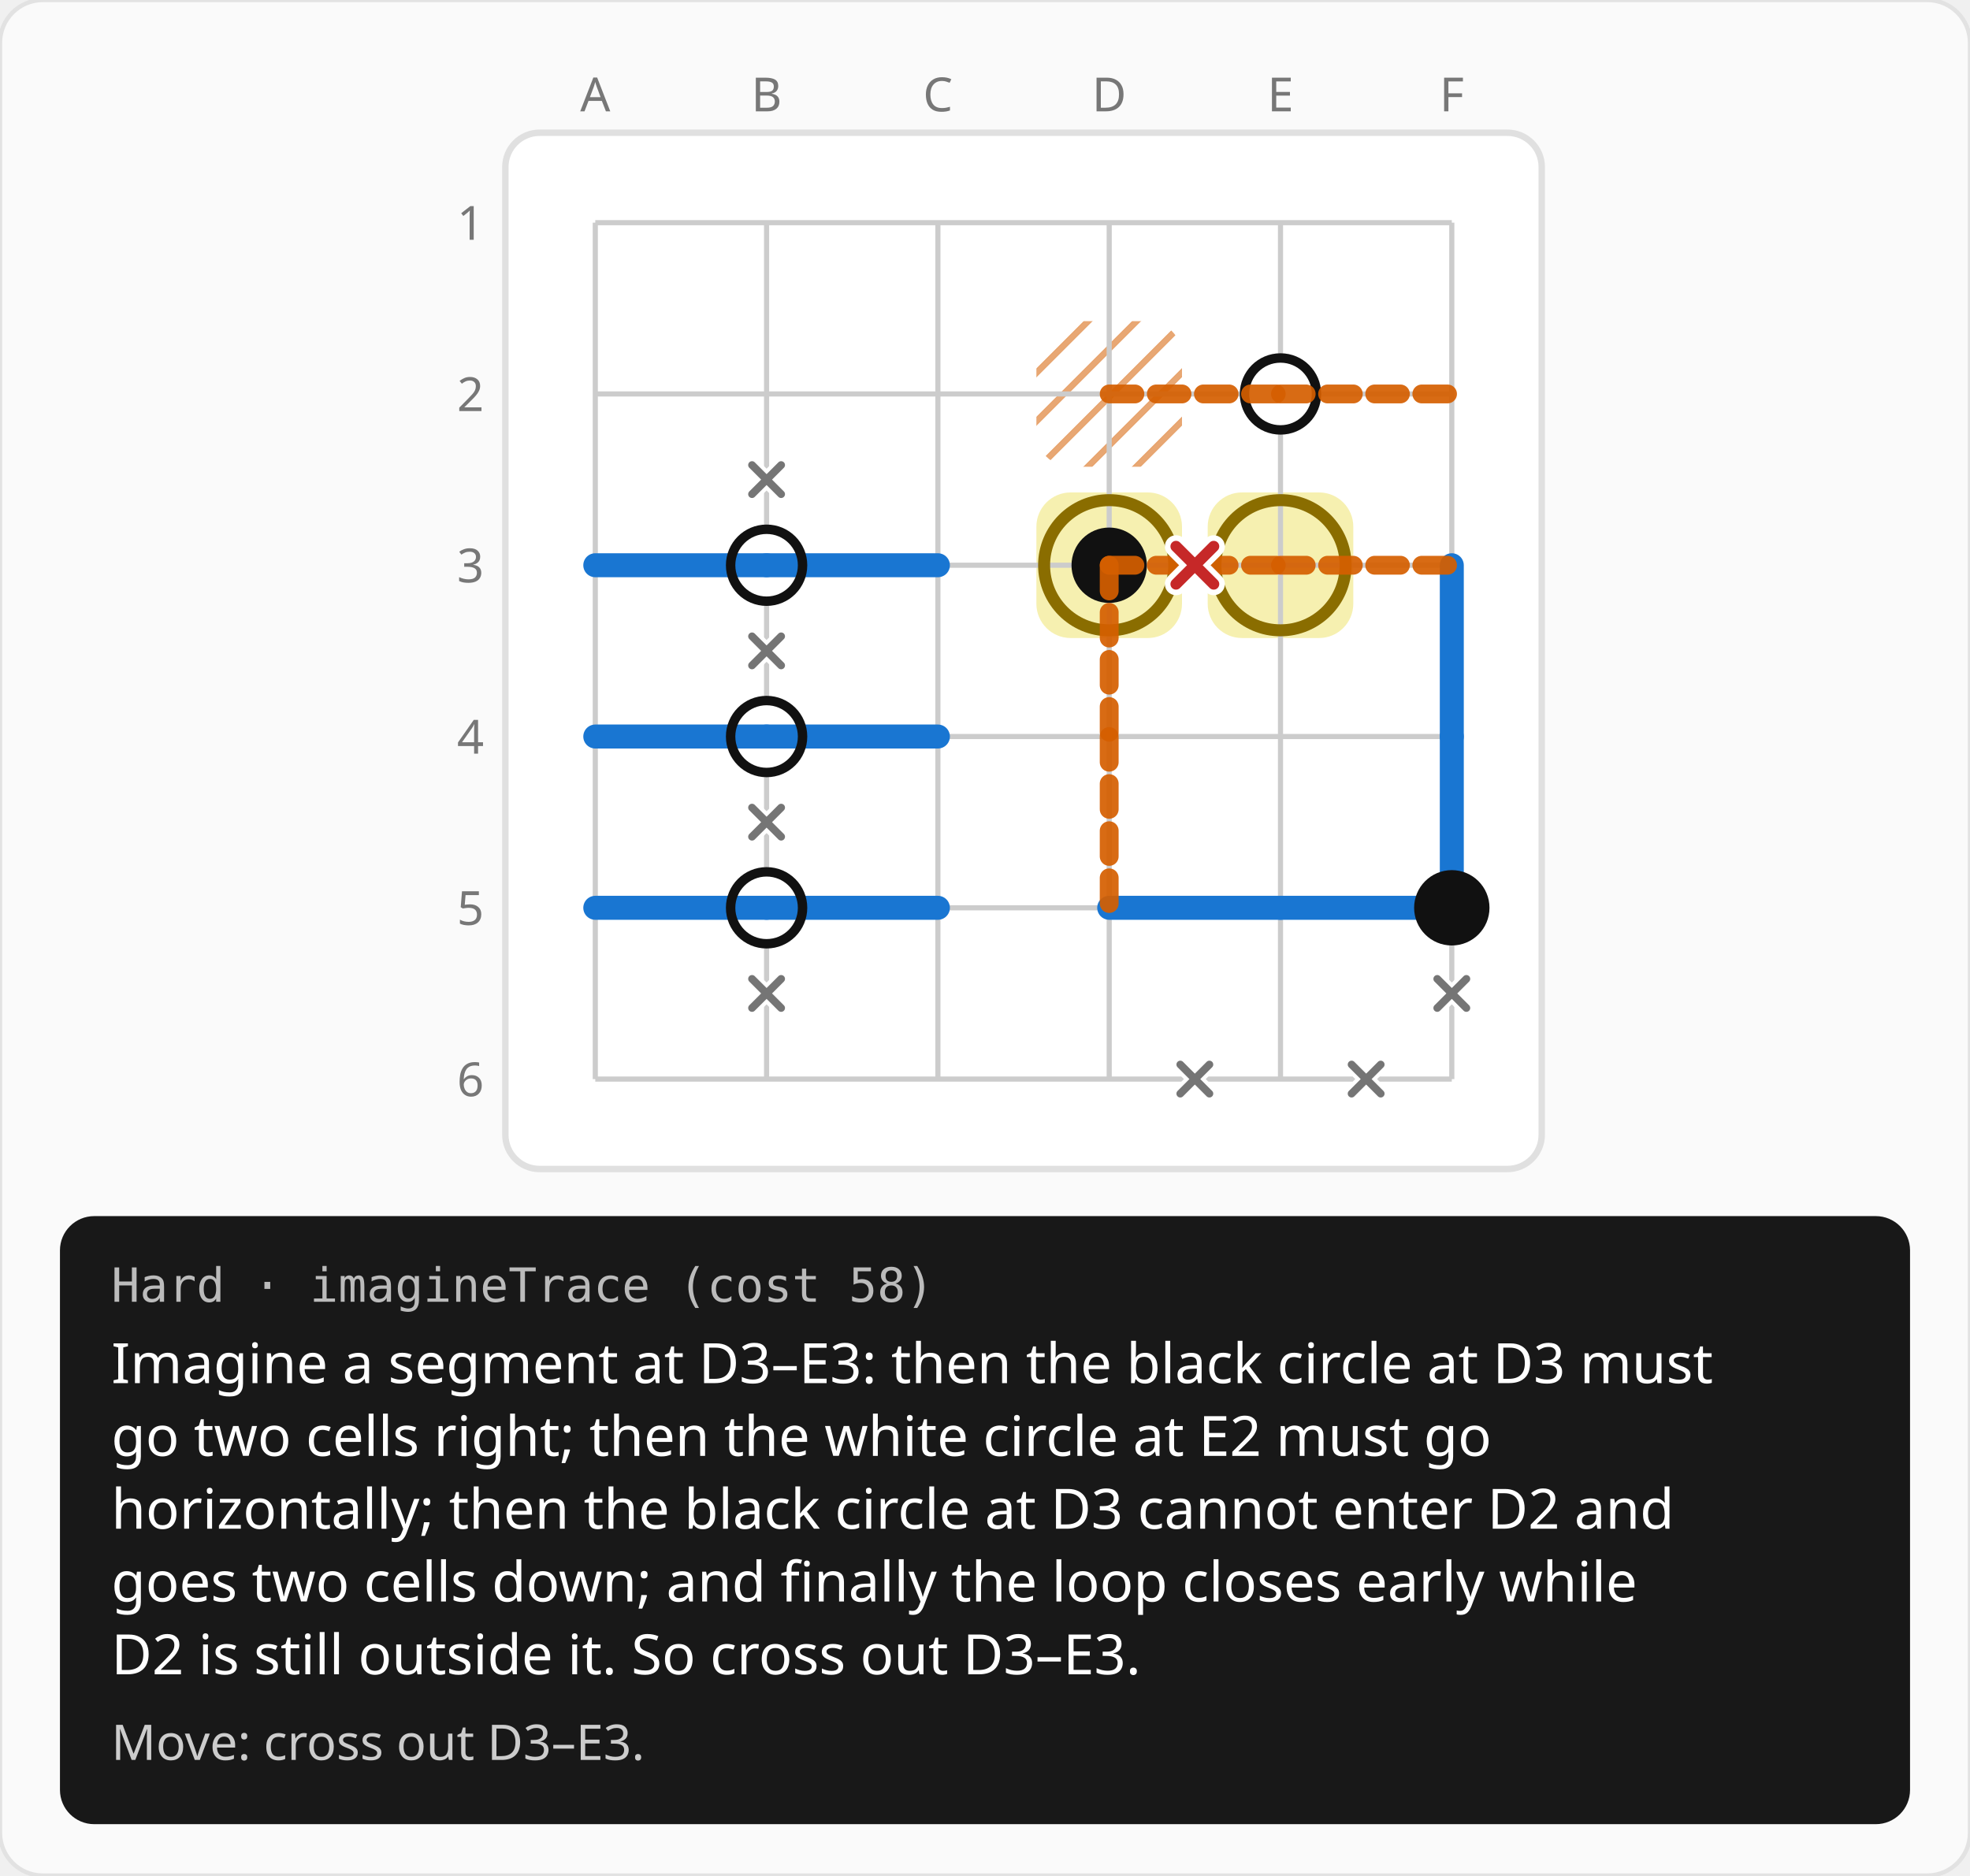
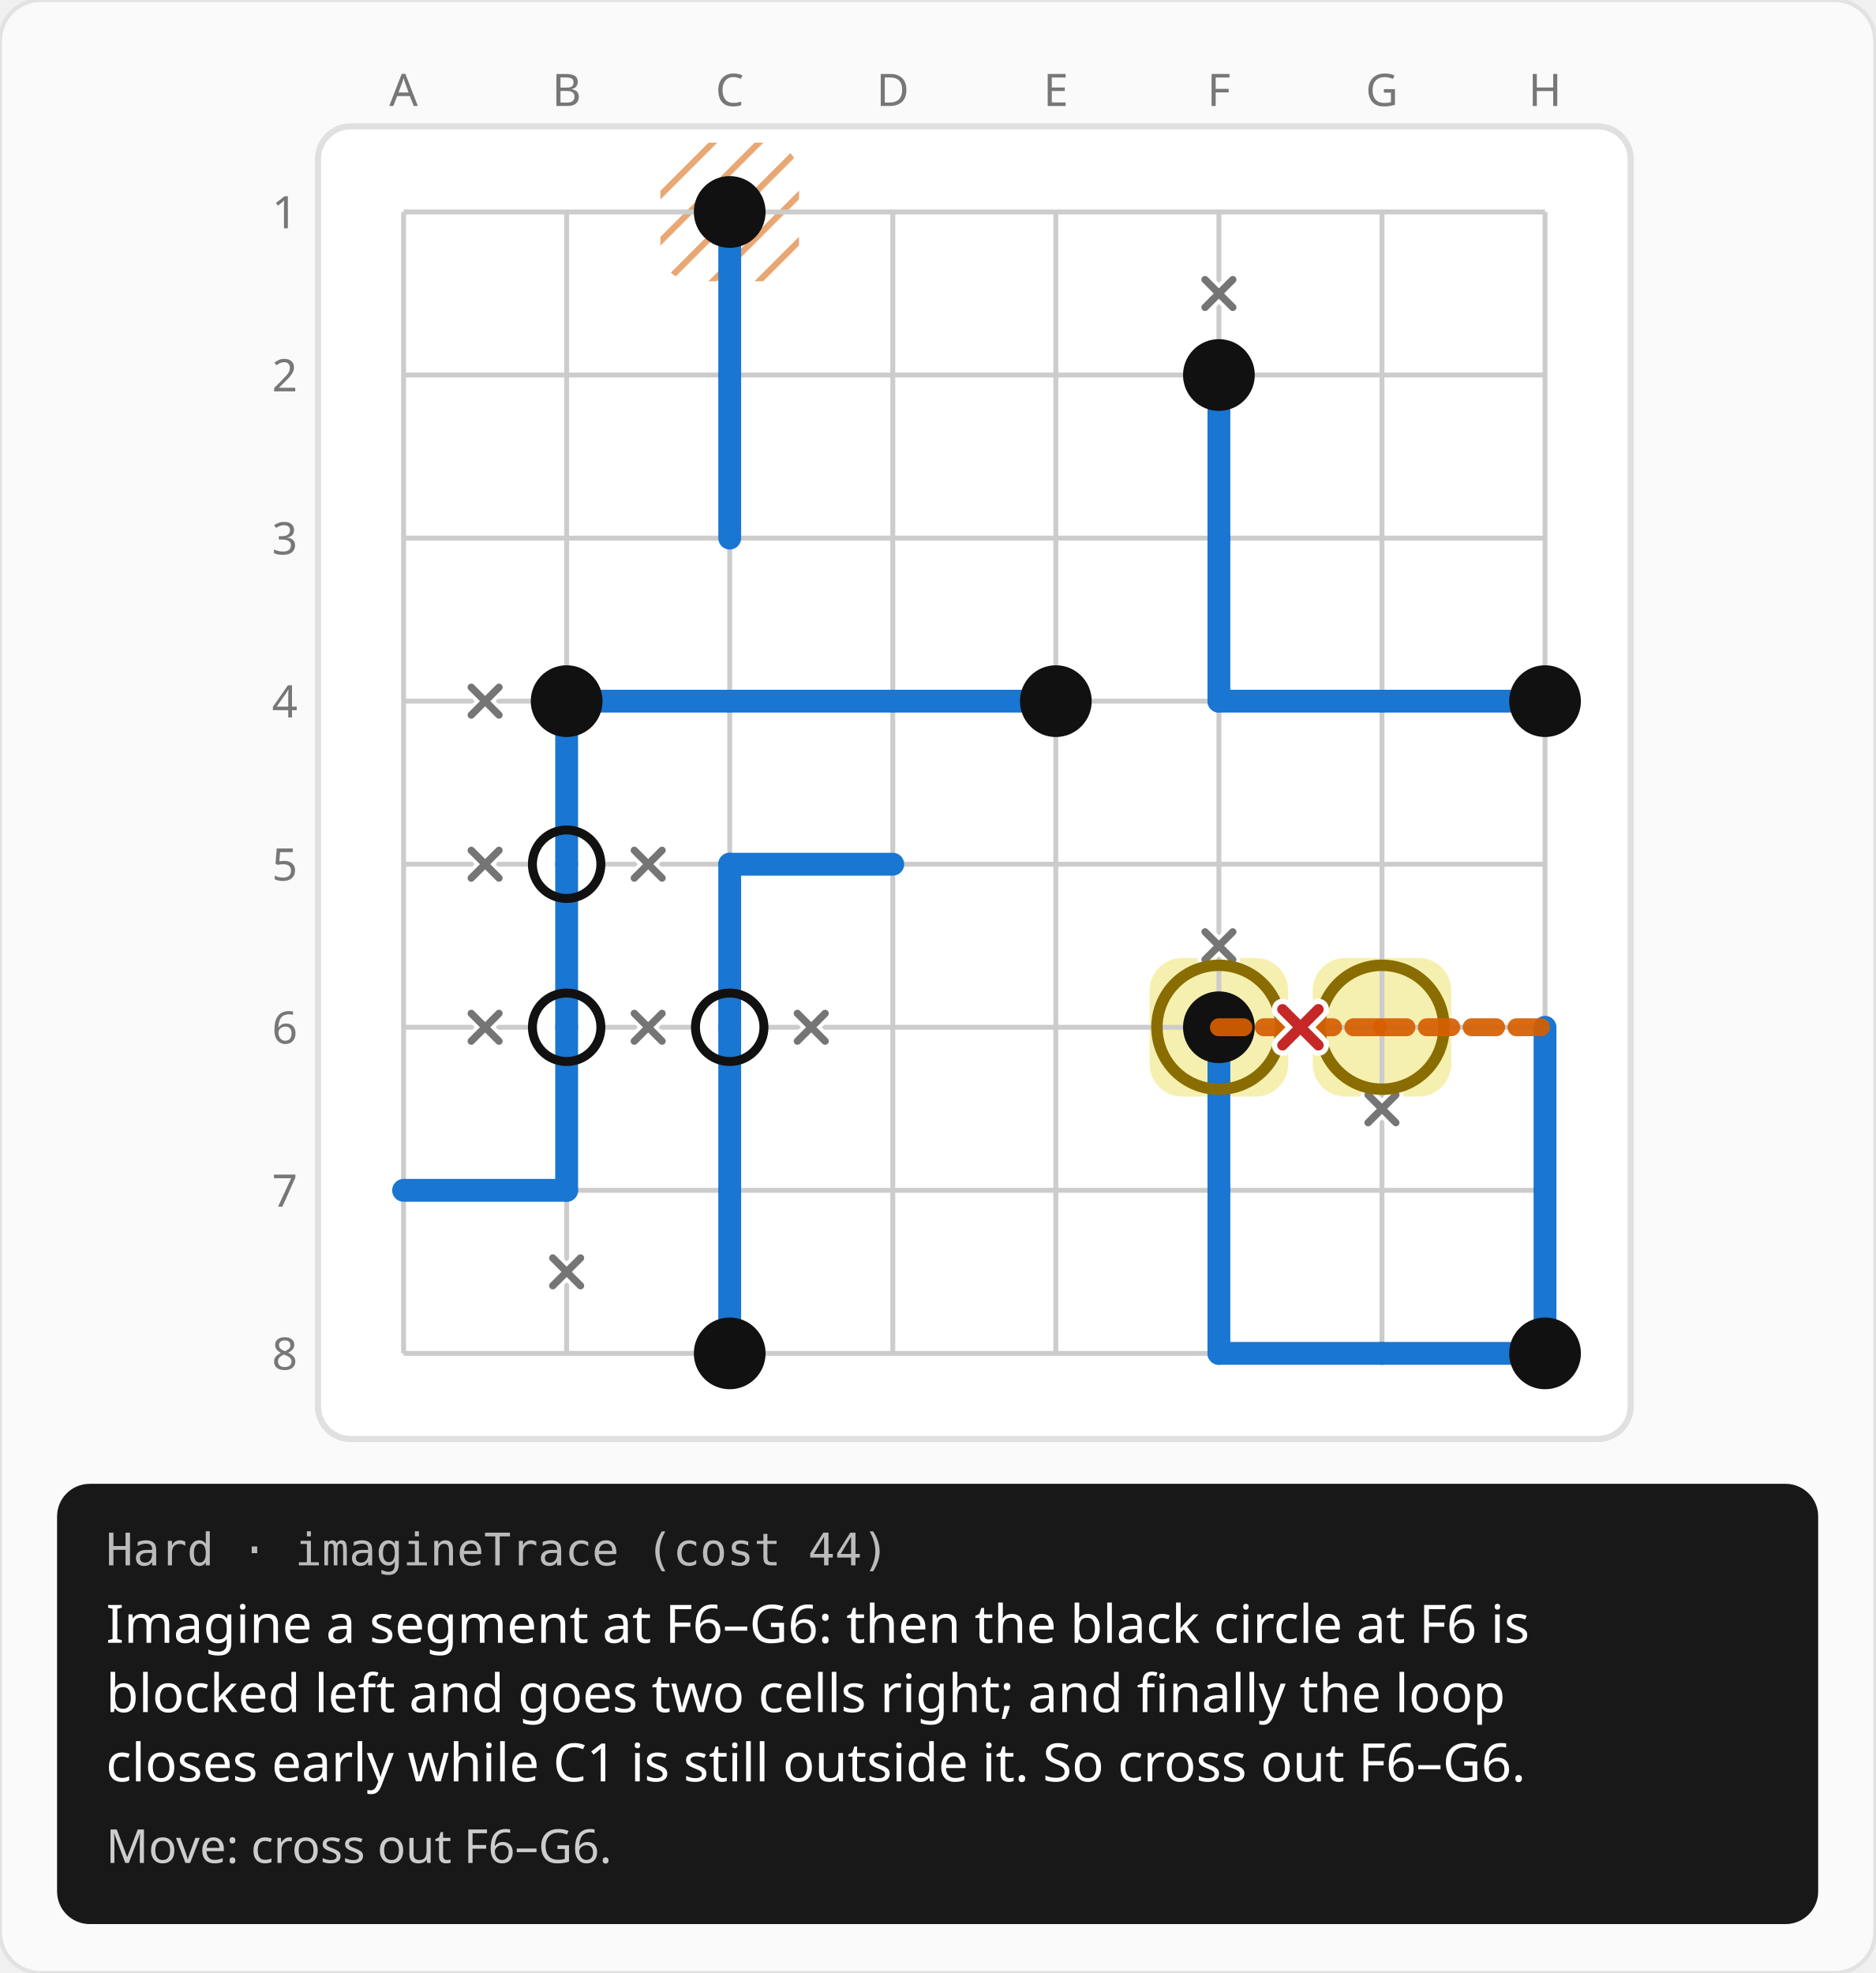
- <svg xmlns="http://www.w3.org/2000/svg" width="460" height="438" viewBox="0 0 460 438">
-   <rect width="460" height="438" rx="10" fill="#fafafa" stroke="#e2e2e2" />
+ <svg xmlns="http://www.w3.org/2000/svg" width="460" height="484" viewBox="0 0 460 484">
+   <rect width="460" height="484" rx="10" fill="#fafafa" stroke="#e2e2e2" />
  <defs>
    <pattern id="hatch" width="8" height="8" patternUnits="userSpaceOnUse" patternTransform="rotate(45)">
      <line x1="0" y1="0" x2="0" y2="8" stroke="#d55e00" stroke-width="3" opacity="0.55" />
    </pattern>
  </defs>
-   <g transform="translate(99 12)">
+   <g transform="translate(59 12)">
    <text x="40" y="14" fill="#777777" font-size="11" font-family="system-ui, sans-serif" text-anchor="middle">A</text>
    <text x="80" y="14" fill="#777777" font-size="11" font-family="system-ui, sans-serif" text-anchor="middle">B</text>
    <text x="120" y="14" fill="#777777" font-size="11" font-family="system-ui, sans-serif" text-anchor="middle">C</text>
    <text x="160" y="14" fill="#777777" font-size="11" font-family="system-ui, sans-serif" text-anchor="middle">D</text>
    <text x="200" y="14" fill="#777777" font-size="11" font-family="system-ui, sans-serif" text-anchor="middle">E</text>
    <text x="240" y="14" fill="#777777" font-size="11" font-family="system-ui, sans-serif" text-anchor="middle">F</text>
+     <text x="280" y="14" fill="#777777" font-size="11" font-family="system-ui, sans-serif" text-anchor="middle">G</text>
+     <text x="320" y="14" fill="#777777" font-size="11" font-family="system-ui, sans-serif" text-anchor="middle">H</text>
    <text x="14" y="44" fill="#777777" font-size="11" font-family="system-ui, sans-serif" text-anchor="end">1</text>
    <text x="14" y="84" fill="#777777" font-size="11" font-family="system-ui, sans-serif" text-anchor="end">2</text>
    <text x="14" y="124" fill="#777777" font-size="11" font-family="system-ui, sans-serif" text-anchor="end">3</text>
    <text x="14" y="164" fill="#777777" font-size="11" font-family="system-ui, sans-serif" text-anchor="end">4</text>
    <text x="14" y="204" fill="#777777" font-size="11" font-family="system-ui, sans-serif" text-anchor="end">5</text>
    <text x="14" y="244" fill="#777777" font-size="11" font-family="system-ui, sans-serif" text-anchor="end">6</text>
+     <text x="14" y="284" fill="#777777" font-size="11" font-family="system-ui, sans-serif" text-anchor="end">7</text>
+     <text x="14" y="324" fill="#777777" font-size="11" font-family="system-ui, sans-serif" text-anchor="end">8</text>
    <g transform="translate(18 18)">
-       <rect x="1" y="1" width="242" height="242" rx="8" fill="#ffffff" stroke="#e0e0e0" stroke-width="1.5" />
-       <rect x="125" y="45" width="34" height="34" rx="8" fill="url(#hatch)" />
-       <rect x="125" y="85" width="34" height="34" rx="8" fill="rgba(244,236,156,0.8)" />
-       <rect x="165" y="85" width="34" height="34" rx="8" fill="rgba(244,236,156,0.8)" />
-       <line x1="22" y1="22" x2="222" y2="22" stroke="#cccccc" stroke-width="1.2" />
-       <line x1="22" y1="62" x2="222" y2="62" stroke="#cccccc" stroke-width="1.2" />
-       <line x1="22" y1="102" x2="222" y2="102" stroke="#cccccc" stroke-width="1.2" />
-       <line x1="22" y1="142" x2="222" y2="142" stroke="#cccccc" stroke-width="1.2" />
-       <line x1="22" y1="182" x2="222" y2="182" stroke="#cccccc" stroke-width="1.2" />
-       <line x1="22" y1="222" x2="222" y2="222" stroke="#cccccc" stroke-width="1.2" />
-       <line x1="22" y1="22" x2="22" y2="222" stroke="#cccccc" stroke-width="1.2" />
-       <line x1="62" y1="22" x2="62" y2="222" stroke="#cccccc" stroke-width="1.2" />
-       <line x1="102" y1="22" x2="102" y2="222" stroke="#cccccc" stroke-width="1.2" />
-       <line x1="142" y1="22" x2="142" y2="222" stroke="#cccccc" stroke-width="1.2" />
-       <line x1="182" y1="22" x2="182" y2="222" stroke="#cccccc" stroke-width="1.2" />
-       <line x1="222" y1="22" x2="222" y2="222" stroke="#cccccc" stroke-width="1.2" />
-       <circle cx="182" cy="62" r="8.4" fill="#ffffff" />
-       <circle cx="62" cy="102" r="8.4" fill="#ffffff" />
-       <circle cx="62" cy="142" r="8.4" fill="#ffffff" />
+       <rect x="1" y="1" width="322" height="322" rx="8" fill="#ffffff" stroke="#e0e0e0" stroke-width="1.5" />
+       <rect x="85" y="5" width="34" height="34" rx="8" fill="url(#hatch)" />
+       <rect x="205" y="205" width="34" height="34" rx="8" fill="rgba(244,236,156,0.8)" />
+       <rect x="245" y="205" width="34" height="34" rx="8" fill="rgba(244,236,156,0.8)" />
+       <line x1="22" y1="22" x2="302" y2="22" stroke="#cccccc" stroke-width="1.2" />
+       <line x1="22" y1="62" x2="302" y2="62" stroke="#cccccc" stroke-width="1.2" />
+       <line x1="22" y1="102" x2="302" y2="102" stroke="#cccccc" stroke-width="1.2" />
+       <line x1="22" y1="142" x2="302" y2="142" stroke="#cccccc" stroke-width="1.2" />
+       <line x1="22" y1="182" x2="302" y2="182" stroke="#cccccc" stroke-width="1.2" />
+       <line x1="22" y1="222" x2="302" y2="222" stroke="#cccccc" stroke-width="1.2" />
+       <line x1="22" y1="262" x2="302" y2="262" stroke="#cccccc" stroke-width="1.2" />
+       <line x1="22" y1="302" x2="302" y2="302" stroke="#cccccc" stroke-width="1.2" />
+       <line x1="22" y1="22" x2="22" y2="302" stroke="#cccccc" stroke-width="1.2" />
+       <line x1="62" y1="22" x2="62" y2="302" stroke="#cccccc" stroke-width="1.2" />
+       <line x1="102" y1="22" x2="102" y2="302" stroke="#cccccc" stroke-width="1.2" />
+       <line x1="142" y1="22" x2="142" y2="302" stroke="#cccccc" stroke-width="1.2" />
+       <line x1="182" y1="22" x2="182" y2="302" stroke="#cccccc" stroke-width="1.2" />
+       <line x1="222" y1="22" x2="222" y2="302" stroke="#cccccc" stroke-width="1.2" />
+       <line x1="262" y1="22" x2="262" y2="302" stroke="#cccccc" stroke-width="1.2" />
+       <line x1="302" y1="22" x2="302" y2="302" stroke="#cccccc" stroke-width="1.2" />
      <circle cx="62" cy="182" r="8.4" fill="#ffffff" />
-       <line x1="22" y1="102" x2="62" y2="102" stroke="#1976d2" stroke-width="5.6" stroke-linecap="round" />
-       <line x1="62" y1="102" x2="102" y2="102" stroke="#1976d2" stroke-width="5.6" stroke-linecap="round" />
+       <circle cx="62" cy="222" r="8.4" fill="#ffffff" />
+       <circle cx="102" cy="222" r="8.4" fill="#ffffff" />
+       <line x1="102" y1="22" x2="102" y2="62" stroke="#1976d2" stroke-width="5.6" stroke-linecap="round" />
+       <line x1="102" y1="62" x2="102" y2="102" stroke="#1976d2" stroke-width="5.6" stroke-linecap="round" />
+       <line x1="222" y1="62" x2="222" y2="102" stroke="#1976d2" stroke-width="5.6" stroke-linecap="round" />
      <line x1="222" y1="102" x2="222" y2="142" stroke="#1976d2" stroke-width="5.6" stroke-linecap="round" />
-       <line x1="22" y1="142" x2="62" y2="142" stroke="#1976d2" stroke-width="5.6" stroke-linecap="round" />
      <line x1="62" y1="142" x2="102" y2="142" stroke="#1976d2" stroke-width="5.6" stroke-linecap="round" />
-       <line x1="222" y1="142" x2="222" y2="182" stroke="#1976d2" stroke-width="5.6" stroke-linecap="round" />
-       <line x1="22" y1="182" x2="62" y2="182" stroke="#1976d2" stroke-width="5.6" stroke-linecap="round" />
-       <line x1="62" y1="182" x2="102" y2="182" stroke="#1976d2" stroke-width="5.6" stroke-linecap="round" />
-       <line x1="142" y1="182" x2="182" y2="182" stroke="#1976d2" stroke-width="5.6" stroke-linecap="round" />
-       <line x1="182" y1="182" x2="222" y2="182" stroke="#1976d2" stroke-width="5.6" stroke-linecap="round" />
-       <circle cx="182" cy="62" r="8.4" fill="none" stroke="#111111" stroke-width="2.2" />
-       <circle cx="62" cy="102" r="8.4" fill="none" stroke="#111111" stroke-width="2.2" />
-       <circle cx="142" cy="102" r="8.8" fill="#111111" />
-       <circle cx="62" cy="142" r="8.4" fill="none" stroke="#111111" stroke-width="2.2" />
+       <line x1="62" y1="142" x2="62" y2="182" stroke="#1976d2" stroke-width="5.6" stroke-linecap="round" />
+       <line x1="102" y1="142" x2="142" y2="142" stroke="#1976d2" stroke-width="5.6" stroke-linecap="round" />
+       <line x1="142" y1="142" x2="182" y2="142" stroke="#1976d2" stroke-width="5.6" stroke-linecap="round" />
+       <line x1="222" y1="142" x2="262" y2="142" stroke="#1976d2" stroke-width="5.6" stroke-linecap="round" />
+       <line x1="262" y1="142" x2="302" y2="142" stroke="#1976d2" stroke-width="5.6" stroke-linecap="round" />
+       <line x1="62" y1="182" x2="62" y2="222" stroke="#1976d2" stroke-width="5.6" stroke-linecap="round" />
+       <line x1="102" y1="182" x2="142" y2="182" stroke="#1976d2" stroke-width="5.6" stroke-linecap="round" />
+       <line x1="102" y1="182" x2="102" y2="222" stroke="#1976d2" stroke-width="5.6" stroke-linecap="round" />
+       <line x1="62" y1="222" x2="62" y2="262" stroke="#1976d2" stroke-width="5.6" stroke-linecap="round" />
+       <line x1="102" y1="222" x2="102" y2="262" stroke="#1976d2" stroke-width="5.6" stroke-linecap="round" />
+       <line x1="222" y1="222" x2="222" y2="262" stroke="#1976d2" stroke-width="5.6" stroke-linecap="round" />
+       <line x1="302" y1="222" x2="302" y2="262" stroke="#1976d2" stroke-width="5.6" stroke-linecap="round" />
+       <line x1="22" y1="262" x2="62" y2="262" stroke="#1976d2" stroke-width="5.6" stroke-linecap="round" />
+       <line x1="102" y1="262" x2="102" y2="302" stroke="#1976d2" stroke-width="5.6" stroke-linecap="round" />
+       <line x1="222" y1="262" x2="222" y2="302" stroke="#1976d2" stroke-width="5.6" stroke-linecap="round" />
+       <line x1="302" y1="262" x2="302" y2="302" stroke="#1976d2" stroke-width="5.6" stroke-linecap="round" />
+       <line x1="222" y1="302" x2="262" y2="302" stroke="#1976d2" stroke-width="5.6" stroke-linecap="round" />
+       <line x1="262" y1="302" x2="302" y2="302" stroke="#1976d2" stroke-width="5.6" stroke-linecap="round" />
+       <circle cx="102" cy="22" r="8.8" fill="#111111" />
+       <circle cx="222" cy="62" r="8.8" fill="#111111" />
+       <circle cx="62" cy="142" r="8.8" fill="#111111" />
+       <circle cx="182" cy="142" r="8.8" fill="#111111" />
+       <circle cx="302" cy="142" r="8.8" fill="#111111" />
      <circle cx="62" cy="182" r="8.4" fill="none" stroke="#111111" stroke-width="2.2" />
-       <circle cx="222" cy="182" r="8.8" fill="#111111" />
-       <path d="M58.6 78.6L65.4 85.4M58.6 85.4L65.4 78.6" stroke="#ffffff" stroke-width="3.6" stroke-linecap="round" />
-       <path d="M58.6 78.6L65.4 85.4M58.6 85.4L65.4 78.6" stroke="#757575" stroke-width="1.8" stroke-linecap="round" />
-       <path d="M58.6 118.6L65.4 125.4M58.6 125.4L65.4 118.6" stroke="#ffffff" stroke-width="3.6" stroke-linecap="round" />
-       <path d="M58.6 118.6L65.4 125.4M58.6 125.4L65.4 118.6" stroke="#757575" stroke-width="1.8" stroke-linecap="round" />
-       <path d="M58.6 158.6L65.4 165.4M58.6 165.4L65.4 158.6" stroke="#ffffff" stroke-width="3.6" stroke-linecap="round" />
-       <path d="M58.6 158.6L65.4 165.4M58.6 165.4L65.4 158.6" stroke="#757575" stroke-width="1.8" stroke-linecap="round" />
-       <path d="M58.6 198.6L65.4 205.4M58.6 205.4L65.4 198.6" stroke="#ffffff" stroke-width="3.6" stroke-linecap="round" />
-       <path d="M58.6 198.6L65.4 205.4M58.6 205.4L65.4 198.6" stroke="#757575" stroke-width="1.8" stroke-linecap="round" />
+       <circle cx="62" cy="222" r="8.4" fill="none" stroke="#111111" stroke-width="2.2" />
+       <circle cx="102" cy="222" r="8.4" fill="none" stroke="#111111" stroke-width="2.2" />
+       <circle cx="222" cy="222" r="8.8" fill="#111111" />
+       <circle cx="102" cy="302" r="8.8" fill="#111111" />
+       <circle cx="302" cy="302" r="8.8" fill="#111111" />
+       <path d="M218.6 38.6L225.4 45.4M218.6 45.4L225.4 38.6" stroke="#ffffff" stroke-width="3.6" stroke-linecap="round" />
+       <path d="M218.6 38.6L225.4 45.4M218.6 45.4L225.4 38.6" stroke="#757575" stroke-width="1.8" stroke-linecap="round" />
+       <path d="M38.6 138.6L45.4 145.4M38.6 145.4L45.4 138.6" stroke="#ffffff" stroke-width="3.6" stroke-linecap="round" />
+       <path d="M38.6 138.6L45.4 145.4M38.6 145.4L45.4 138.6" stroke="#757575" stroke-width="1.8" stroke-linecap="round" />
+       <path d="M38.6 178.6L45.4 185.4M38.6 185.4L45.4 178.6" stroke="#ffffff" stroke-width="3.6" stroke-linecap="round" />
+       <path d="M38.6 178.6L45.4 185.4M38.6 185.4L45.4 178.6" stroke="#757575" stroke-width="1.8" stroke-linecap="round" />
+       <path d="M78.6 178.6L85.4 185.4M78.6 185.4L85.4 178.6" stroke="#ffffff" stroke-width="3.6" stroke-linecap="round" />
+       <path d="M78.6 178.6L85.4 185.4M78.6 185.4L85.4 178.6" stroke="#757575" stroke-width="1.8" stroke-linecap="round" />
      <path d="M218.6 198.6L225.4 205.4M218.6 205.4L225.4 198.6" stroke="#ffffff" stroke-width="3.6" stroke-linecap="round" />
      <path d="M218.6 198.6L225.4 205.4M218.6 205.4L225.4 198.6" stroke="#757575" stroke-width="1.8" stroke-linecap="round" />
-       <path d="M158.6 218.6L165.4 225.4M158.6 225.4L165.4 218.6" stroke="#ffffff" stroke-width="3.6" stroke-linecap="round" />
-       <path d="M158.6 218.6L165.4 225.4M158.6 225.4L165.4 218.6" stroke="#757575" stroke-width="1.8" stroke-linecap="round" />
-       <path d="M198.6 218.6L205.4 225.4M198.6 225.4L205.4 218.6" stroke="#ffffff" stroke-width="3.6" stroke-linecap="round" />
-       <path d="M198.6 218.6L205.4 225.4M198.6 225.4L205.4 218.6" stroke="#757575" stroke-width="1.8" stroke-linecap="round" />
-       <circle cx="142" cy="102" r="15.2" fill="none" stroke="#8a6d00" stroke-width="2.8" />
-       <circle cx="182" cy="102" r="15.2" fill="none" stroke="#8a6d00" stroke-width="2.8" />
-       <line x1="142" y1="102" x2="182" y2="102" stroke="#d55e00" stroke-width="4.4" stroke-linecap="round" stroke-dasharray="6 5" opacity="0.92" />
-       <line x1="142" y1="62" x2="182" y2="62" stroke="#d55e00" stroke-width="4.4" stroke-linecap="round" stroke-dasharray="6 5" opacity="0.92" />
-       <line x1="182" y1="62" x2="222" y2="62" stroke="#d55e00" stroke-width="4.4" stroke-linecap="round" stroke-dasharray="6 5" opacity="0.92" />
-       <line x1="142" y1="102" x2="142" y2="142" stroke="#d55e00" stroke-width="4.4" stroke-linecap="round" stroke-dasharray="6 5" opacity="0.92" />
-       <line x1="182" y1="102" x2="222" y2="102" stroke="#d55e00" stroke-width="4.4" stroke-linecap="round" stroke-dasharray="6 5" opacity="0.92" />
-       <line x1="142" y1="142" x2="142" y2="182" stroke="#d55e00" stroke-width="4.4" stroke-linecap="round" stroke-dasharray="6 5" opacity="0.92" />
-       <path d="M157.6 97.6L166.4 106.4M157.6 106.4L166.4 97.6" stroke="#ffffff" stroke-width="5.2" stroke-linecap="round" />
-       <path d="M157.6 97.6L166.4 106.4M157.6 106.4L166.4 97.6" stroke="#c62828" stroke-width="2.6" stroke-linecap="round" />
+       <path d="M38.6 218.6L45.4 225.4M38.6 225.4L45.4 218.6" stroke="#ffffff" stroke-width="3.6" stroke-linecap="round" />
+       <path d="M38.6 218.6L45.4 225.4M38.6 225.4L45.4 218.6" stroke="#757575" stroke-width="1.8" stroke-linecap="round" />
+       <path d="M78.6 218.6L85.4 225.4M78.6 225.4L85.4 218.6" stroke="#ffffff" stroke-width="3.6" stroke-linecap="round" />
+       <path d="M78.6 218.6L85.4 225.4M78.6 225.4L85.4 218.6" stroke="#757575" stroke-width="1.8" stroke-linecap="round" />
+       <path d="M118.6 218.6L125.4 225.4M118.6 225.4L125.4 218.6" stroke="#ffffff" stroke-width="3.6" stroke-linecap="round" />
+       <path d="M118.6 218.6L125.4 225.4M118.6 225.4L125.4 218.6" stroke="#757575" stroke-width="1.8" stroke-linecap="round" />
+       <path d="M258.6 238.6L265.4 245.4M258.6 245.4L265.4 238.6" stroke="#ffffff" stroke-width="3.6" stroke-linecap="round" />
+       <path d="M258.6 238.6L265.4 245.4M258.6 245.4L265.4 238.6" stroke="#757575" stroke-width="1.8" stroke-linecap="round" />
+       <path d="M58.6 278.6L65.4 285.4M58.6 285.4L65.4 278.6" stroke="#ffffff" stroke-width="3.6" stroke-linecap="round" />
+       <path d="M58.6 278.6L65.4 285.4M58.6 285.4L65.4 278.6" stroke="#757575" stroke-width="1.8" stroke-linecap="round" />
+       <circle cx="222" cy="222" r="15.2" fill="none" stroke="#8a6d00" stroke-width="2.8" />
+       <circle cx="262" cy="222" r="15.2" fill="none" stroke="#8a6d00" stroke-width="2.8" />
+       <line x1="222" y1="222" x2="262" y2="222" stroke="#d55e00" stroke-width="4.4" stroke-linecap="round" stroke-dasharray="6 5" opacity="0.92" />
+       <line x1="262" y1="222" x2="302" y2="222" stroke="#d55e00" stroke-width="4.4" stroke-linecap="round" stroke-dasharray="6 5" opacity="0.92" />
+       <path d="M237.6 217.6L246.4 226.4M237.6 226.4L246.4 217.6" stroke="#ffffff" stroke-width="5.2" stroke-linecap="round" />
+       <path d="M237.6 217.6L246.4 226.4M237.6 226.4L246.4 217.6" stroke="#c62828" stroke-width="2.6" stroke-linecap="round" />
    </g>
  </g>
-   <rect x="14" y="284" width="432" height="142" rx="8" fill="#181818" />
-   <text x="26" y="304" fill="#bbbbbb" font-size="11" font-family="ui-monospace, Menlo, monospace">Hard · imagineTrace (cost 58)</text>
-   <text x="26" y="323" fill="#ffffff" font-size="13" font-family="system-ui, sans-serif">Imagine a segment at D3–E3: then the black circle at D3 must</text>
-   <text x="26" y="340" fill="#ffffff" font-size="13" font-family="system-ui, sans-serif">go two cells right; then the white circle at E2 must go</text>
-   <text x="26" y="357" fill="#ffffff" font-size="13" font-family="system-ui, sans-serif">horizontally; then the black circle at D3 cannot enter D2 and</text>
-   <text x="26" y="374" fill="#ffffff" font-size="13" font-family="system-ui, sans-serif">goes two cells down; and finally the loop closes early while</text>
-   <text x="26" y="391" fill="#ffffff" font-size="13" font-family="system-ui, sans-serif">D2 is still outside it. So cross out D3–E3.</text>
-   <text x="26" y="411" fill="#cccccc" font-size="11.5" font-family="system-ui, sans-serif">Move: cross out D3–E3.</text>
+   <rect x="14" y="364" width="432" height="108" rx="8" fill="#181818" />
+   <text x="26" y="384" fill="#bbbbbb" font-size="11" font-family="ui-monospace, Menlo, monospace">Hard · imagineTrace (cost 44)</text>
+   <text x="26" y="403" fill="#ffffff" font-size="13" font-family="system-ui, sans-serif">Imagine a segment at F6–G6: then the black circle at F6 is</text>
+   <text x="26" y="420" fill="#ffffff" font-size="13" font-family="system-ui, sans-serif">blocked left and goes two cells right; and finally the loop</text>
+   <text x="26" y="437" fill="#ffffff" font-size="13" font-family="system-ui, sans-serif">closes early while C1 is still outside it. So cross out F6–G6.</text>
+   <text x="26" y="457" fill="#cccccc" font-size="11.5" font-family="system-ui, sans-serif">Move: cross out F6–G6.</text>
</svg>
